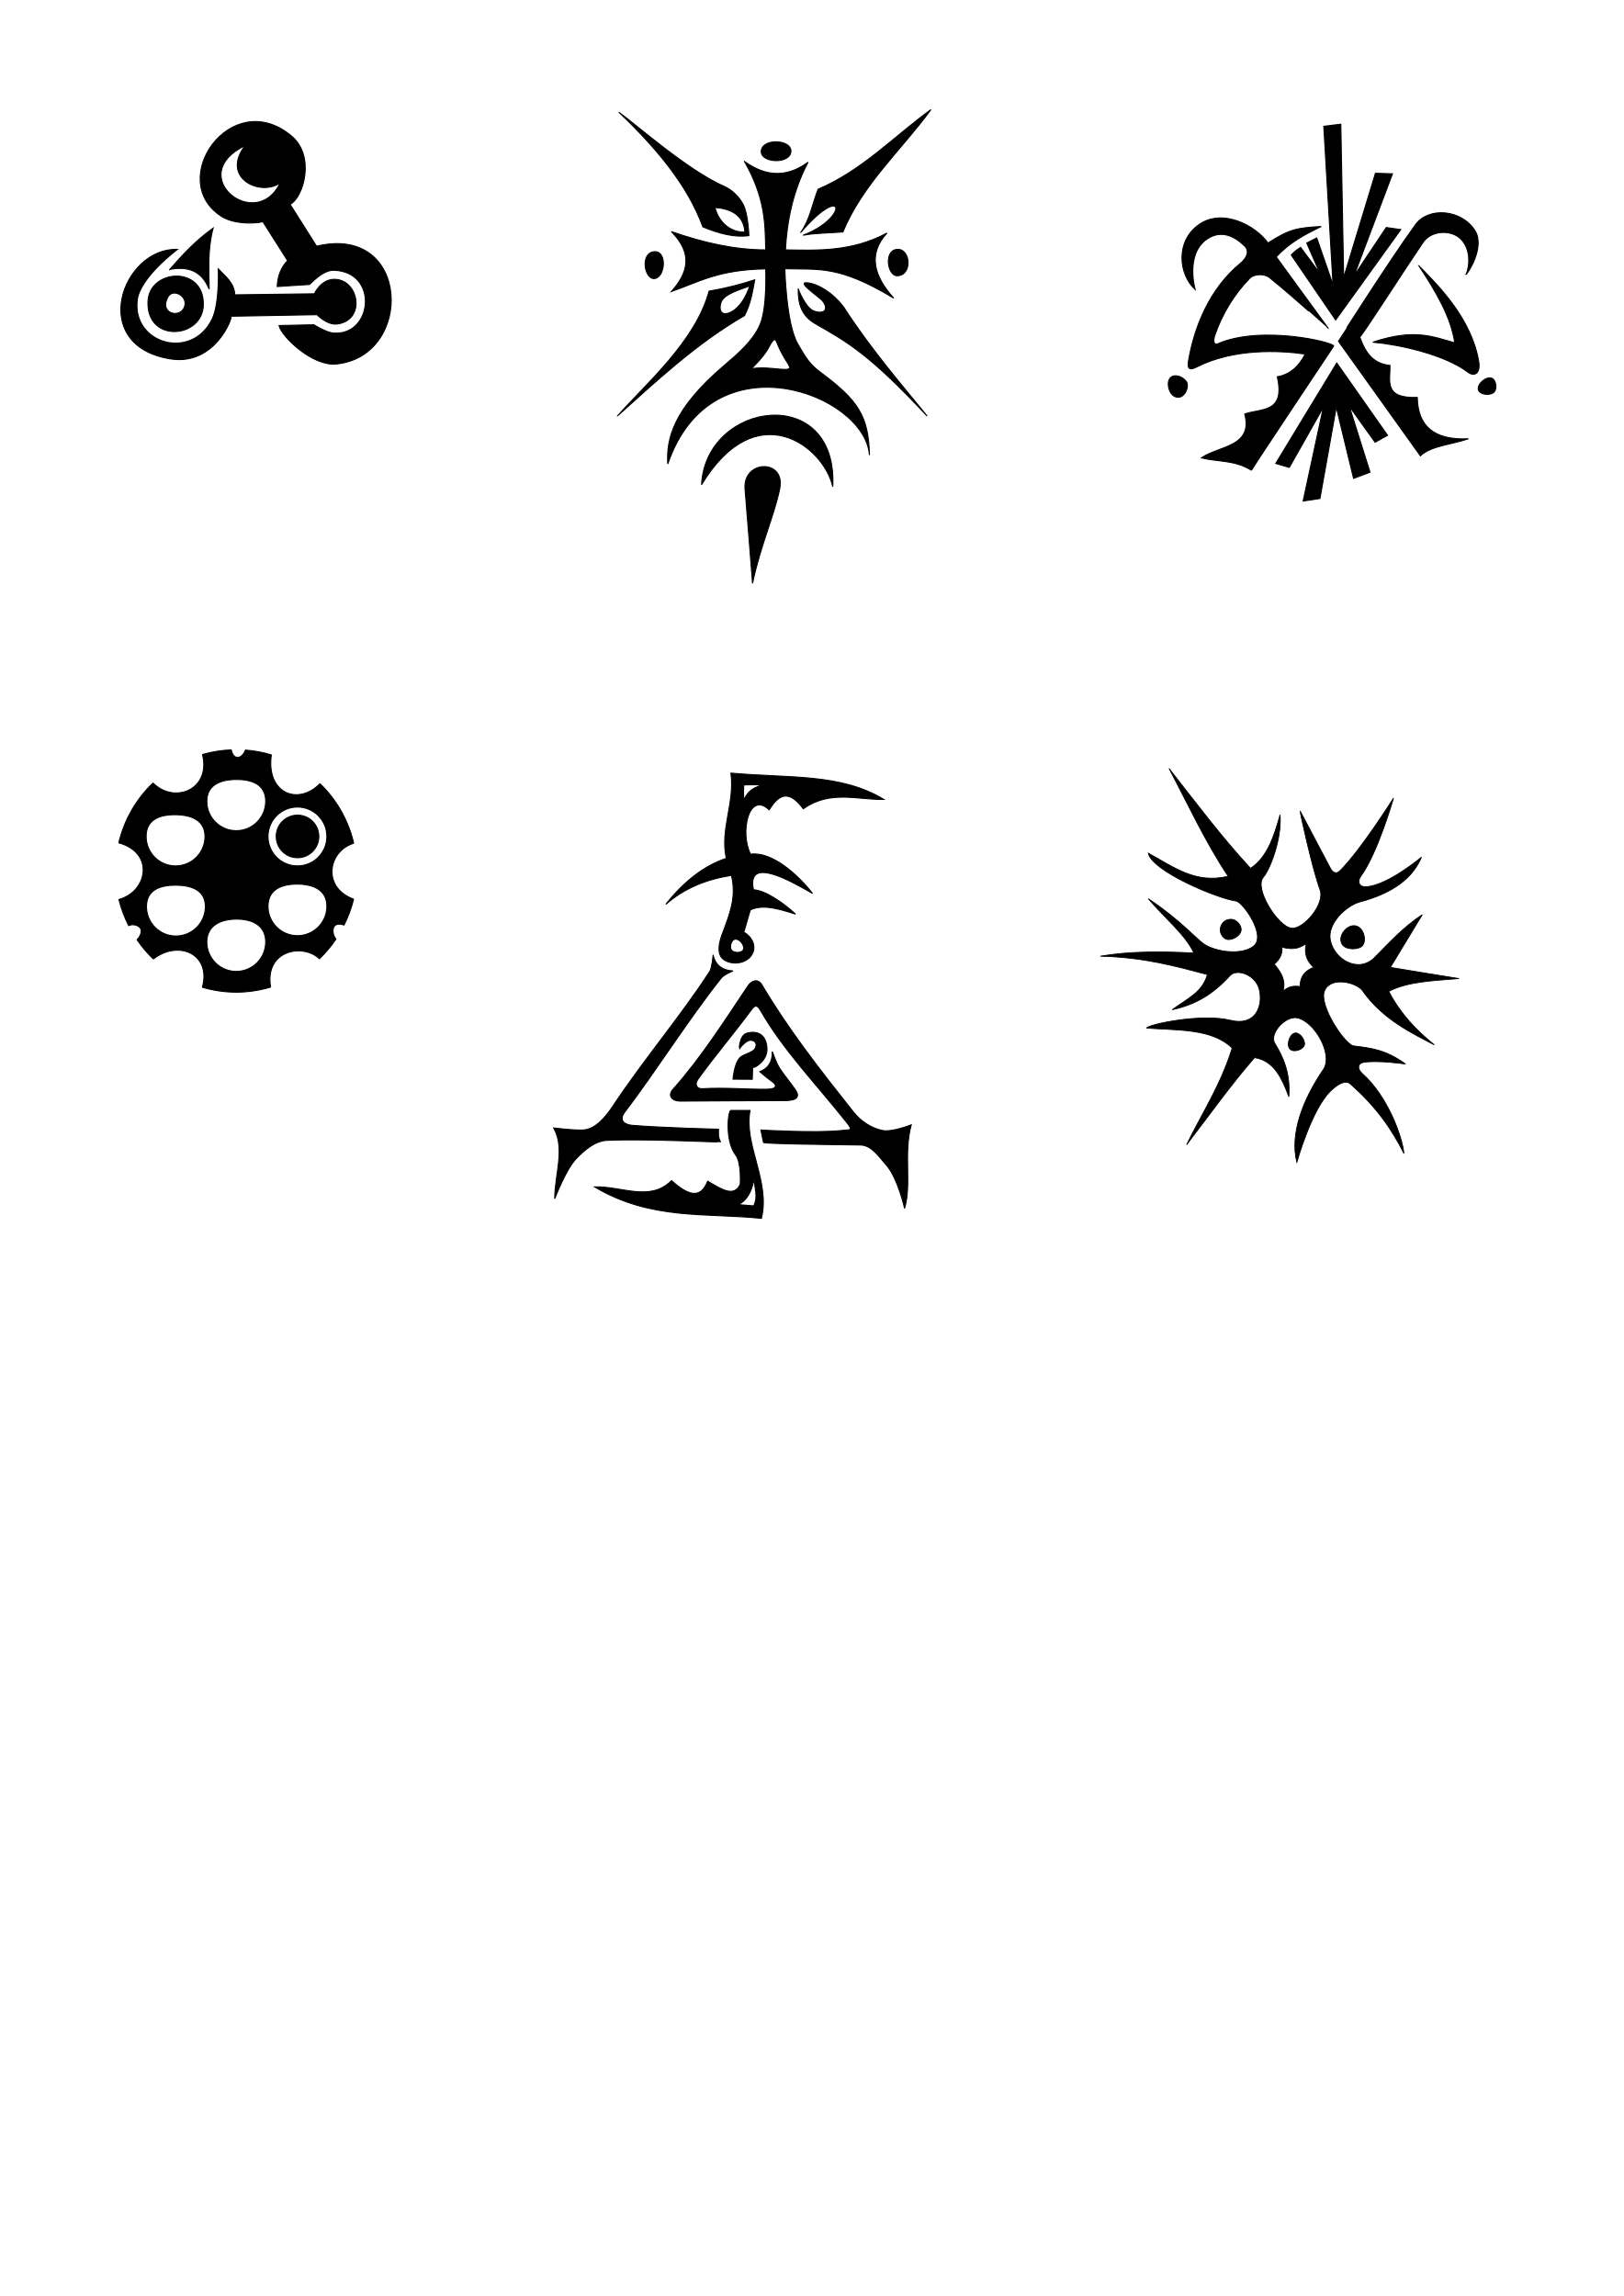
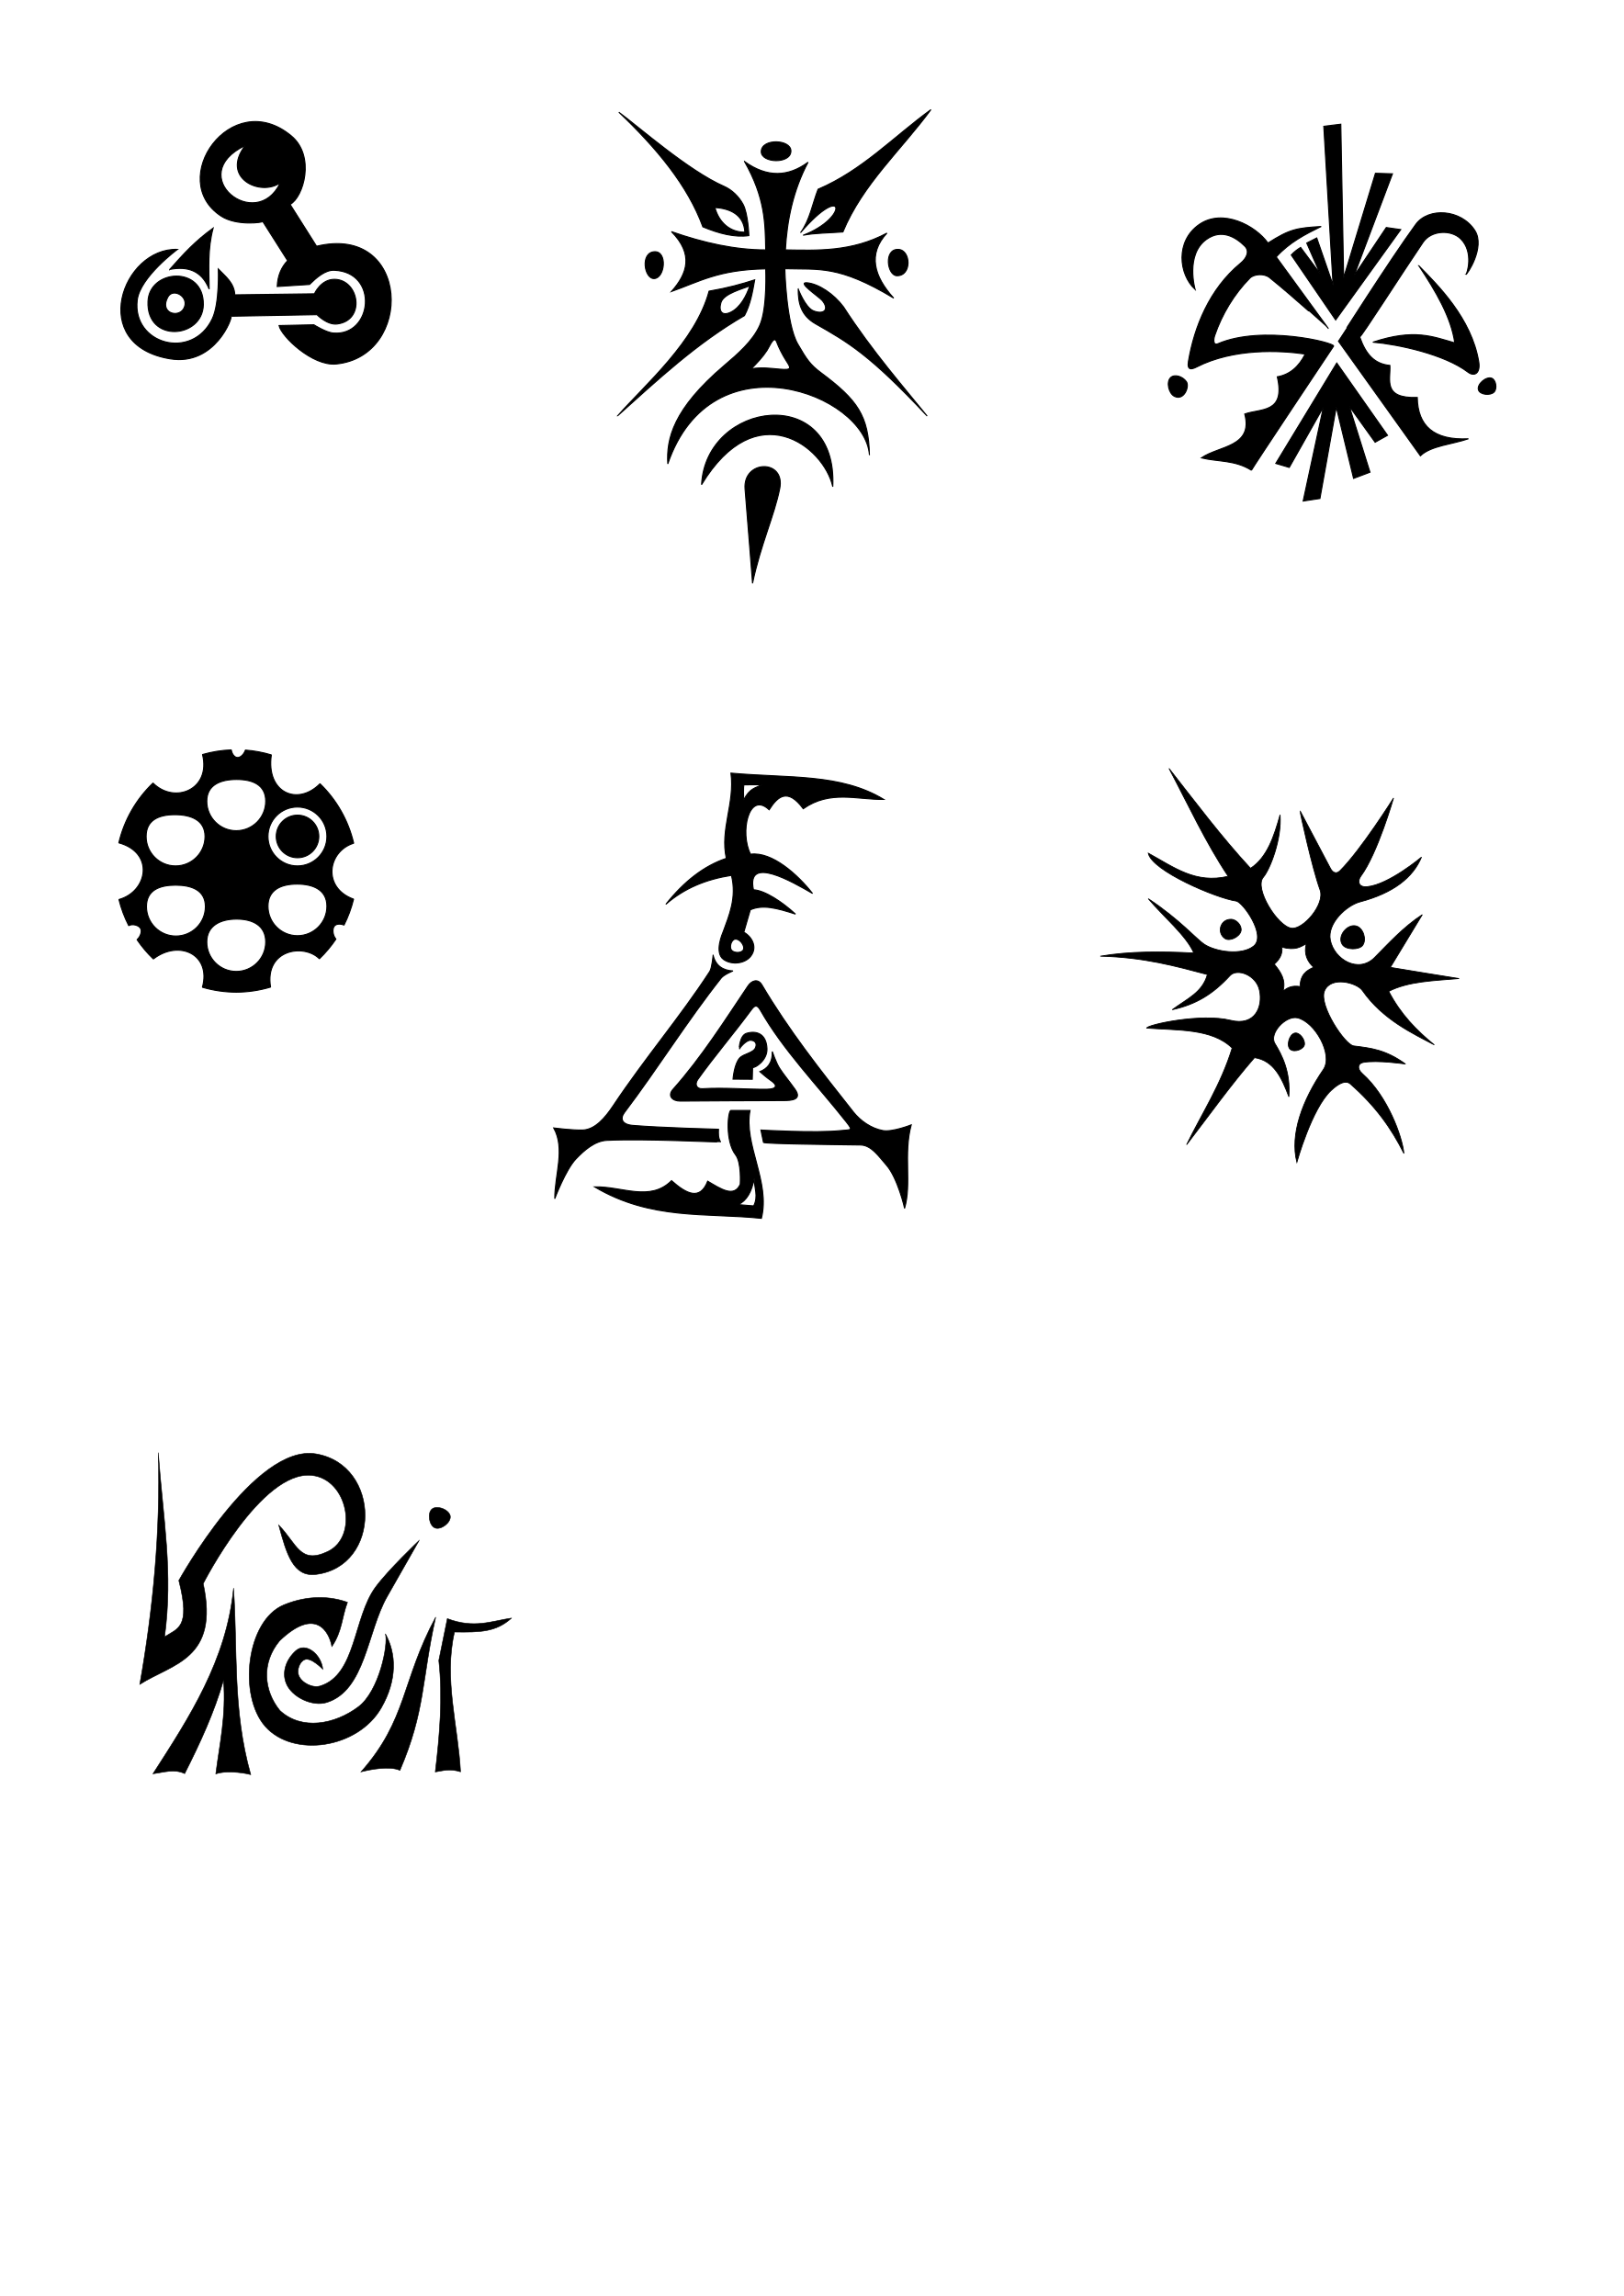
<svg xmlns="http://www.w3.org/2000/svg" width="420mm" height="594mm" viewBox="0 0 420 594" version="1.1" id="svg8">
  <defs id="defs2" />
  <g id="layer1" transform="translate(0,297)">
    <path id="path850" style="fill:#000000;fill-rule:evenodd;stroke:#000000;stroke-width:0.265px;stroke-linecap:butt;stroke-linejoin:miter;stroke-opacity:1" d="m 198.397,-206.33 c 0.762,-1.177 1.826,-4.055 2.524,-2.134 0.496,1.365 1.496,3.325 2.386,4.714 1.26,1.967 1.711,2.539 -1.585,2.252 -2.947,-0.257 -4.439,-0.512 -7.368,-0.114 1.38,-1.356 2.931,-2.999 4.043,-4.718 z m -4.448,-16.718 c -1.749,0.777 -6.76,1.96 -7.465,4.347 -0.661,2.238 0.305,3.559 2.551,2.457 2.435,-1.195 4.034,-4.169 4.914,-6.804 z m -34.16,33.593 c 10.345,-9.289 20.498,-18.793 32.789,-25.891 1.55,-2.92 2.076,-6.096 2.646,-9.26 -3.454,1.111 -6.884,2.077 -11.812,2.929 -3.5,13.032 -16.472,24.104 -23.624,32.222 z m 46.68,-32.789 c -0.013,3.539 0.622,6.821 4.514,9.038 8.307,4.731 13.954,7.901 28.843,23.846 -5.634,-6.97 -14.318,-16.885 -21.639,-28.254 -2.515,-3.362 -6.404,-5.959 -9.449,-6.237 -2.725,-0.225 3.053,3.573 3.969,4.63 1.881,2.312 0.395,3.686 -2.268,2.646 -2.149,-0.839 -3.969,-5.67 -3.969,-5.67 z m -13.796,-14.694 c -3.727,0.04 -6.666,-2.389 -7.749,-6.378 3.78,0.272 7.472,1.728 7.749,6.378 z m 1.039,0.898 c 0,0 -0.192,-5.708 -1.512,-8.126 -1.078,-1.976 -2.852,-3.729 -4.914,-4.63 -9.196,-4.019 -22.146,-15.46 -27.214,-19.182 9.753,9.282 17.835,18.97 21.734,29.671 4.187,1.739 8.221,2.788 11.906,2.268 z m 13.356,-0.756 c 2.418,-3.295 3.068,-7.475 4.536,-11.245 11.527,-4.922 19.568,-13.623 29.199,-20.6 -7.68,10.485 -17.639,19.261 -22.773,31.655 -3.456,0.268 -7.319,0.266 -10.3,0.85 11.917,-4.536 10.897,-14.137 -0.661,-0.661 z m -37.758,4.917 c 3.37,-0.15 2.719,6.774 -0.067,6.949 -2.612,0.164 -3.698,-6.782 0.067,-6.949 z m 27.596,-25.925 c -0.067,3.042 7.675,3.315 7.684,-0.134 0.008,-3.05 -7.608,-3.33 -7.684,0.134 z m 35.48,25.324 c -3.862,-0.181 -2.927,6.751 -0.401,6.815 3.937,0.1 3.667,-6.662 0.401,-6.815 z m -39.666,62.019 c -0.636,-7.593 10.516,-7.885 8.977,-0.142 -1.385,6.969 -4.944,14.504 -7.04,24.521 0,0 -1.26,-16.297 -1.937,-24.379 z m -11.249,-1.149 c 1.106,-21.68 35.273,-26.362 33.943,0.535 -2.315,-10.462 -19.736,-23.996 -33.943,-0.535 z m 11.107,-83.613 c 5.85,4.218 11.304,3.986 16.442,0.189 -3.878,7.346 -5.44,15.075 -5.859,22.679 8.133,0.126 17.102,0.568 26.269,-4.347 -5.028,5.443 -3.347,11.211 1.745,16.831 -14.279,-8.602 -19.323,-7.346 -28.159,-7.607 0,0 0.309,14.233 3.358,19.502 2.3,3.974 3.237,5.348 5.953,7.371 9.507,7.077 12.374,11.155 12.568,21.356 -1.027,-15.839 -40.788,-30.958 -52.161,2.268 -0.391,-6.464 1.355,-14.207 14.647,-25.513 3.41,-2.901 7.366,-6.295 9.166,-10.394 1.97,-4.486 1.512,-14.552 1.512,-14.552 -12.231,0.211 -17.189,3.332 -24.379,5.859 4.122,-4.65 5.795,-9.607 0,-15.497 8.383,2.921 16.509,4.731 24.379,4.725 -0.12,-6.911 -0.141,-13.489 -5.481,-22.868 z" />
    <path id="path823" style="fill:#000000;fill-rule:evenodd;stroke:#000000;stroke-width:0.265px;stroke-linecap:butt;stroke-linejoin:miter;stroke-opacity:1" d="m 43.902,-227.295 c 3.675,-4.149 6.557,-7.308 11.238,-10.704 -1.456,5.512 -1.088,10.294 -1.033,15.806 -1.993,-4.94 -5.7,-5.94 -10.205,-5.103 z m -0.461,7.119 c -2.294,4.12 2.636,5.535 4.063,3.024 1.672,-2.942 -2.668,-5.529 -4.063,-3.024 z m 19.977,-39.173 c -15.931,7.722 2.869,22.77 9.087,9.622 -5.072,3.675 -15.531,-1.202 -9.087,-9.622 z m -25.141,40.323 c 0.346,-8.389 14.5,-9.35 14.324,0.862 -0.152,8.785 -14.773,10.02 -14.324,-0.862 z m 22.469,-1.702 20.58,-0.267 c 0,0 1.67,-3.787 5.212,-3.742 6.381,0.081 8.118,10.641 0.668,11.559 -2.609,0.322 -5.212,-2.405 -5.212,-2.405 l -22.25,0.401 c 0.583,0.083 -4.055,12.92 -15.702,11.025 -21.491,-3.498 -12.418,-28.804 1.871,-28.331 0,0 -9.685,7.166 -10.407,13.11 -1.389,11.438 14.257,15.778 19.416,4.82 1.895,-4.024 1.548,-12.852 1.548,-12.852 1.842,1.93 4.105,3.558 4.276,6.682 z m 14.566,-41.16 c -15.535,-12.854 -32.507,11.517 -18.041,20.847 3.956,2.551 10.785,1.62 10.691,1.336 l 6.431,10.14 c -1.593,1.618 -2.592,3.92 -2.689,6.698 l 8.352,-0.535 c 1.821,-1.777 4.059,-3.763 6.387,-3.672 11.675,0.456 9.882,17.055 -0.173,16.233 -1.834,-0.095 -5.078,-2.138 -5.078,-2.138 l -9.02,0.2 c 0.592,2.801 8.634,10.548 14.767,9.956 20.206,-1.952 19.314,-36.349 -5.055,-30.478 l -6.838,-10.815 c 3.42,-1.811 6.648,-12.494 0.267,-17.773 z" />
    <path id="path992" style="opacity:1;vector-effect:none;fill:#000000;fill-opacity:1;fill-rule:evenodd;stroke:#000000;stroke-width:0.265;stroke-linecap:round;stroke-linejoin:bevel;stroke-miterlimit:4;stroke-dasharray:none;stroke-dashoffset:0;stroke-opacity:1" d="m 82.471,-80.605 c -2e-6,3.044 -2.468,5.512 -5.512,5.512 -3.044,0 -5.512,-2.468 -5.512,-5.512 -3e-6,-3.044 2.468,-5.512 5.512,-5.512 3.044,0 5.512,2.468 5.512,5.512 z M 59.807,-103 c -2.514,0.097 -5.006,0.499 -7.424,1.196 2.233,9.116 -7.246,12.912 -12.803,7.383 -4.38,4.19 -7.454,9.566 -8.85,15.477 9.287,2.55 7.487,12.566 0.034,14.656 0.581,2.349 1.431,4.623 2.533,6.776 0.901,-0.566 2.721,-0.132 3.12,0.825 0.34,0.816 -0.193,2.1 -0.973,2.79 1.231,1.809 2.647,3.484 4.225,4.997 6.598,-5.071 15.028,-1.25 12.685,7.316 2.841,0.839 5.786,1.268 8.747,1.276 3.011,-0.008 6.005,-0.452 8.889,-1.319 -1.606,-9.704 8.56,-11.36 12.631,-7.324 1.603,-1.542 3.038,-3.25 4.28,-5.097 -0.784,-0.858 -1.064,-2.638 -0.362,-3.417 0.505,-0.561 1.621,-0.561 2.446,-0.194 1.079,-2.14 1.91,-4.397 2.478,-6.726 -8.154,-2.946 -6.726,-12.362 0.03,-14.462 -1.373,-5.868 -4.399,-11.214 -8.719,-15.401 -5.804,5.856 -14.007,2.346 -12.581,-7.452 -2.187,-0.662 -4.44,-1.081 -6.717,-1.25 -0.344,1.039 -1.287,2.049 -2.174,1.912 -0.753,-0.116 -1.311,-1.016 -1.494,-1.96 z m 1.398,7.659 c 4.206,-1e-4 7.522,1.426 7.522,5.632 -1.31e-4,4.206 -3.41,7.616 -7.616,7.616 -4.206,-1.3e-4 -7.616,-3.41 -7.616,-7.616 -1.01e-4,-4.206 3.504,-5.632 7.711,-5.632 z m -15.977,9.113 c 4.206,-1e-4 7.805,1.425 7.805,5.632 9.5e-5,4.206 -3.41,7.617 -7.616,7.616 -4.206,-1.3e-4 -7.616,-3.41 -7.616,-7.616 1.26e-4,-4.206 3.221,-5.632 7.427,-5.632 z m 31.711,-1.984 c 4.206,1.3e-4 7.616,3.41 7.616,7.616 9.5e-5,4.206 -3.41,7.616 -7.616,7.616 -4.206,1e-4 -7.617,-3.41 -7.616,-7.616 1.26e-4,-4.206 3.41,-7.616 7.616,-7.616 z m -0.094,19.94 c 4.206,1.3e-4 7.71,1.52 7.711,5.726 9.5e-5,4.206 -3.41,7.616 -7.616,7.616 -4.206,10e-5 -7.617,-3.41 -7.616,-7.616 1.26e-4,-4.206 3.316,-5.726 7.522,-5.726 z m -31.434,0.277 c 4.206,-1e-4 7.711,1.331 7.711,5.538 1.01e-4,4.206 -3.41,7.617 -7.616,7.616 -4.206,-1.3e-4 -7.616,-3.41 -7.616,-7.616 -9.5e-5,-4.206 3.315,-5.537 7.522,-5.538 z m 15.794,8.779 c 4.206,-1e-4 7.522,1.709 7.522,5.916 -1.26e-4,4.206 -3.41,7.616 -7.616,7.616 -4.206,-1.3e-4 -7.616,-3.41 -7.616,-7.616 -9.5e-5,-4.206 3.504,-5.915 7.711,-5.916 z" />
    <path id="path840" style="fill:#000000;fill-rule:evenodd;stroke:#000000;stroke-width:0.265;stroke-linecap:butt;stroke-linejoin:miter;stroke-miterlimit:4;stroke-dasharray:none;stroke-opacity:1" d="m 194.948,14.976 c 1.294,-2.489 0.114,-4.758 0.142,-7.134 -0.623,3.513 -1.976,5.81 -4.11,6.804 z m -5.339,-32.789 4.985,0.032 0.083,-3.051 c 0.639,0.189 3.851,-1.841 3.72,-4.871 -0.172,-3.97 -2.847,-4.72 -5.292,-3.969 -1.798,0.552 -1.921,4.053 -1.89,4.063 -0.004,-0.026 1.663,-2.326 2.968,-2.263 0.986,0.047 1.695,0.638 1.28,1.823 -0.516,1.477 -3.06,1.611 -4.127,2.756 -1.433,1.539 -1.729,5.48 -1.729,5.48 z m -0.541,8.087 c -0.796,0.088 -1.555,7.924 1.203,11.493 1.572,2.034 1.203,7.617 1.203,7.617 -1.607,3.57 -5.089,1.143 -8.419,-0.802 -1.971,5.024 -5.397,3.373 -9.354,-0.134 -5.576,5.562 -12.791,1.411 -19.912,1.604 14.588,8.7 28.931,6.672 43.164,8.152 2.372,-9.455 -4.635,-19.116 -2.94,-27.93 z m 8.419,8.285 c 0.057,0.369 17.727,0.564 25.123,0.668 2.824,0.04 4.808,3.098 6.682,5.212 2.856,3.223 4.774,11.225 4.677,11.225 1.903,-6.373 -0.32,-14.071 1.737,-21.649 0,0 -4.893,1.925 -7.35,1.47 -2.953,-0.546 -5.752,-2.458 -7.617,-4.811 -8.62,-10.872 -16.879,-21.402 -23.653,-32.874 -1.031,-1.746 -2.68,-1.113 -3.608,0.267 -5.917,8.8 -12.02,18.486 -19.377,26.727 -1.516,1.698 -0.22,3.083 1.871,3.074 8.741,-0.041 17.749,-0.131 26.727,-0.134 2.106,-8e-4 4.874,-0.216 2.94,-2.94 -1.657,-2.334 -2.881,-3.716 -4.009,-5.479 -0.839,-1.31 -1.871,-4.276 -1.871,-4.276 0.069,3.083 -1.329,4.431 -3.207,5.212 0,0 1.802,1.609 2.806,2.272 1.81,1.196 1.696,2.236 -0.935,2.272 -5.279,0.072 -10.942,-0.484 -16.704,-0.134 -1.567,0.095 -2.088,-1.163 -1.203,-2.405 4.15,-5.827 9.493,-12.107 13.764,-17.907 0.883,-1.198 1.489,-1.61 2.405,0 5.839,10.261 14.757,19.453 22.183,28.865 1.899,2.406 1.314,1.99 -1.336,2.272 -6.528,0.695 -20.713,-0.134 -20.713,-0.134 z M 184.461,-49.887 c 0.661,2.79 2.591,3.935 5.142,4.079 0,0 -2.33,0.93 -3.074,1.871 -8.811,11.143 -16.39,23.379 -24.99,34.745 -1.207,1.595 -0.686,3.101 2.138,3.341 7.153,0.608 22.183,1.002 22.183,1.002 -0.043,1.091 -0.115,2.183 0.535,3.274 0.066,0.165 -19.109,-0.883 -29.4,-0.401 -3.113,0.146 -5.871,2.551 -8.018,4.811 -2.677,2.817 -5.479,10.29 -5.479,10.29 -0.041,-6.114 2.764,-12.884 -0.267,-18.308 0,0 4.984,0.622 7.484,0.535 3.209,-0.112 5.8,-3.155 7.884,-6.281 8.325,-12.488 17.322,-22.941 24.996,-34.75 0.567,-0.872 0.865,-4.208 0.865,-4.208 z m 5.676,-4.139 c 1.142,-0.197 2.635,1.693 2.138,2.74 -0.439,0.926 -2.465,0.892 -3.074,0.067 -0.585,-0.794 -0.036,-2.639 0.935,-2.806 z m 2.236,-36.004 c 0,0 -0.165,-3.874 0.118,-3.921 0.283,-0.047 4.583,0 4.583,0 -1.581,0.778 -3.18,0.835 -4.701,3.921 z m -5.31,34.066 c 1.52,-4.18 3.55,-8.783 2.138,-14.566 -6.587,1.036 -12.155,3.309 -16.972,7.484 4.715,-5.953 9.913,-9.973 15.635,-11.893 -1.634,-7.521 2.241,-14.283 1.203,-22.05 15.179,1.365 28.373,0.034 39.556,6.815 -6.949,0.101 -13.898,-2.491 -20.847,2.405 -4.011,-5.417 -6.554,-3.286 -8.82,0.267 -5.314,-4.976 -7.641,5.966 -4.811,11.493 5.562,-0.747 12.246,5.319 16.036,10.156 -5.192,-2.977 -17.19,-10.003 -15.283,-0.952 2.918,0.12 7.51,3.19 10.873,6.297 -4.922,-1.583 -8.481,-2.518 -11.688,-1.108 l -1.675,5.785 c 2.113,1.183 3.645,3.919 1.737,6.281 -1.488,1.842 -4.81,2.286 -6.949,0.802 -2.58,-1.791 -0.233,-6.942 -0.134,-7.216 z" />
    <path id="path864" style="fill:#000000;fill-rule:evenodd;stroke:#000000;stroke-width:0.265px;stroke-linecap:butt;stroke-linejoin:miter;stroke-opacity:1" d="m 302.807,-199.32 c -1.199,1.141 -0.493,4.135 0.992,4.866 2.491,1.226 3.969,-2.586 3.071,-3.827 -0.992,-1.371 -3.051,-2.003 -4.063,-1.039 z m 83.013,0.153 c -1.435,-0.493 -3.841,1.572 -3.402,3.024 0.396,1.309 3.118,1.555 4.063,0.567 0.842,-0.879 0.49,-3.195 -0.661,-3.591 z m -55.823,22.066 15.78,-25.986 13.135,18.71 -3.213,1.795 -6.672,-9.303 5.349,17.052 -4.252,1.606 -4.469,-18.453 -4.225,23.65 -4.347,0.661 5.234,-24.296 -8.824,15.602 z m 15.495,-37.12 16.838,-23.386 -3.742,-0.535 -8.352,12.495 9.956,-26.393 -4.41,-0.134 -8.219,26.994 -0.735,-39.69 -4.41,0.535 2.405,41.093 -4.221,-12.203 c -0.625,0.32 -1.466,0.748 -2.594,1.32 l 3.474,7.943 -5.055,-6.809 c -0.808,0.493 -1.617,1.088 -2.425,1.957 z m -21.782,38.888 c 0.267,-0.668 21.26,-32.12 21.26,-32.12 0.439,-0.877 -18.482,-5.561 -29.946,-0.62 -1.239,0.534 -1.157,-1.098 -0.802,-2.138 1.873,-5.488 5.02,-10.701 9.087,-14.833 1.012,-1.028 3.642,-1.289 5.078,-0.134 6.537,5.259 15.271,13.278 15.268,13.23 l -13.531,-18.575 c 3.392,-3.757 7.494,-5.855 11.626,-7.884 -6.355,0.379 -8.129,0.685 -13.764,4.276 -3.264,-4.569 -11.729,-8.99 -17.773,-4.811 -6.234,4.31 -5.334,12.914 -1.069,16.838 0,0 -2.596,-9.03 2.94,-12.963 3.884,-2.758 7.514,-0.621 9.889,1.737 1.364,1.355 0.436,3.175 -1.069,4.41 -8.103,6.651 -12.016,16.597 -13.497,25.391 -0.407,2.417 0.798,2.153 2.138,1.47 9.554,-4.872 21.491,-4.298 28.063,-3.341 -1.661,3.324 -4.043,5.328 -7.216,5.88 2.176,9.482 -4.24,8.143 -8.419,9.622 2.243,8.574 -6.694,8.204 -11.225,11.359 4.321,1.057 8.642,0.496 12.963,3.207 z m 43.298,-52.919 c 4.813,4.925 13.634,13.543 15.502,24.856 0.486,2.945 -1.113,3.959 -2.806,2.673 -6.079,-4.616 -18.018,-7.187 -24.589,-7.751 10.724,-3.597 15.615,-1.392 21.178,0.173 -0.916,-6.605 -4.927,-13.374 -9.284,-19.951 z m -20.845,19.455 c 0.042,0.042 13.156,-20.699 20.043,-30.146 3.281,-4.5 11.75,-3.961 15.296,1.571 2.78,4.337 -2.104,11.601 -2.334,11.391 0.275,0 2.151,-5.777 -1.336,-9.221 -2.473,-2.443 -7.598,-2.241 -9.726,0.89 -5.478,8.059 -16.068,24.658 -16.379,24.485 1.553,4.438 3.725,6.959 7.797,7.366 0.218,3.746 -1.946,8.587 7.083,8.285 0.115,7.368 4.296,11.134 13.23,10.691 -4.157,1.458 -9.673,1.783 -12.428,4.41 z" />
    <flowRoot xml:space="preserve" id="flowRoot829" style="font-style:normal;font-weight:normal;font-size:40px;line-height:26.667px;font-family:sans-serif;text-align:center;letter-spacing:0px;word-spacing:0px;text-anchor:middle;fill:#000000;fill-opacity:1;stroke:none" transform="matrix(0.2645833,0,0,0.2645833,-26.72695,-294.8618)">
      <flowRegion id="flowRegion831" style="line-height:26.667px;text-align:center;text-anchor:middle">
        <rect id="rect833" width="494.975" height="199" x="112.127" y="409.592" style="line-height:26.667px;text-align:center;text-anchor:middle" />
      </flowRegion>
      <flowPara id="flowPara835" style="font-size:26.667px;line-height:26.667px;text-align:center;text-anchor:middle">Красный Картель. </flowPara>
      <flowPara id="flowPara837" style="font-size:26.667px;line-height:26.667px;text-align:center;text-anchor:middle">Три союзных планеты - Нимб с луной, Океан, Чёрная Скала с вулканом</flowPara>
    </flowRoot>
    <flowRoot xml:space="preserve" id="flowRoot829-3" style="font-style:normal;font-weight:normal;font-size:40px;line-height:26.667px;font-family:sans-serif;text-align:center;letter-spacing:0px;word-spacing:0px;text-anchor:middle;fill:#000000;fill-opacity:1;stroke:none" transform="matrix(0.2645833,0,0,0.2645833,-32.28475,-137.7384)">
      <flowRegion id="flowRegion831-6" style="line-height:26.667px;text-align:center;text-anchor:middle">
        <rect id="rect833-7" width="494.975" height="199" x="112.127" y="409.592" style="line-height:26.667px;text-align:center;text-anchor:middle" />
      </flowRegion>
      <flowPara id="flowPara835-5" style="font-size:26.667px;line-height:26.667px;text-align:center;text-anchor:middle">Союз Воронёной Стали. </flowPara>
      <flowPara id="flowPara837-3" style="font-size:26.667px;line-height:26.667px;text-align:center;text-anchor:middle">Барабан револьвера </flowPara>
      <flowPara style="font-size:26.667px;line-height:26.667px;text-align:center;text-anchor:middle" id="flowPara866">с одной пулей. </flowPara>
      <flowPara style="font-size:26.667px;line-height:26.667px;text-align:center;text-anchor:middle" id="flowPara843">"Решаем проблему одним патроном".</flowPara>
+     </flowRoot>
+     <flowRoot xml:space="preserve" id="flowRoot829-3-3" style="font-style:normal;font-weight:normal;font-size:40px;line-height:26.667px;font-family:sans-serif;text-align:center;letter-spacing:0px;word-spacing:0px;text-anchor:middle;fill:#000000;fill-opacity:1;stroke:none" transform="matrix(0.2645833,0,0,0.2645833,-20.1364,63.34773)">
+       <flowRegion id="flowRegion831-6-6" style="line-height:26.667px;text-align:center;text-anchor:middle">
+         <rect id="rect833-7-7" width="494.975" height="199" x="112.127" y="409.592" style="line-height:26.667px;text-align:center;text-anchor:middle" />
+       </flowRegion>
+       <flowPara id="flowPara835-5-5" style="font-size:26.667px;line-height:26.667px;text-align:center;text-anchor:middle">Клан Оньё с Тысячи Башен. </flowPara>
+       <flowPara style="font-size:26.667px;line-height:26.667px;text-align:center;text-anchor:middle" id="flowPara866-5">Беременная коза. </flowPara>
+       <flowPara style="font-size:26.667px;line-height:26.667px;text-align:center;text-anchor:middle" id="flowPara843-6">"Будь осторожен".</flowPara>
    </flowRoot>
    <flowRoot xml:space="preserve" id="flowRoot829-5" style="font-style:normal;font-weight:normal;font-size:40px;line-height:26.667px;font-family:sans-serif;text-align:center;letter-spacing:0px;word-spacing:0px;text-anchor:middle;fill:#000000;fill-opacity:1;stroke:none" transform="matrix(0.2645833,0,0,0.2645833,103.9897,-242.265)">
      <flowRegion id="flowRegion831-62" style="line-height:26.667px;text-align:center;text-anchor:middle">
        <rect id="rect833-9" width="494.975" height="199" x="112.127" y="409.592" style="line-height:26.667px;text-align:center;text-anchor:middle" />
      </flowRegion>
      <flowPara id="flowPara835-1" style="font-size:26.667px;line-height:26.667px;text-align:center;text-anchor:middle">Орден Преисподней. </flowPara>
      <flowPara id="flowPara837-2" style="font-size:26.667px;line-height:26.667px;text-align:center;text-anchor:middle">Вулкан и бабочка</flowPara>
    </flowRoot>
    <flowRoot xml:space="preserve" id="flowRoot829-7" style="font-style:normal;font-weight:normal;font-size:40px;line-height:26.667px;font-family:sans-serif;text-align:center;letter-spacing:0px;word-spacing:0px;text-anchor:middle;fill:#000000;fill-opacity:1;stroke:none" transform="matrix(0.2645833,0,0,0.2645833,246.8647,-264.9436)">
      <flowRegion id="flowRegion831-0" style="line-height:26.667px;text-align:center;text-anchor:middle">
        <rect id="rect833-93" width="494.975" height="199" x="112.127" y="409.592" style="line-height:26.667px;text-align:center;text-anchor:middle" />
      </flowRegion>
      <flowPara id="flowPara837-0" style="font-size:26.667px;line-height:26.667px;text-align:center;text-anchor:middle">Орден Тысячи Башен.</flowPara>
      <flowPara style="font-size:26.667px;line-height:26.667px;text-align:center;text-anchor:middle" id="flowPara898">Хук, глайдер и две друзы, образующие числа 5 и 4 - девять кланов, образовавших фракцию</flowPara>
    </flowRoot>
    <flowRoot xml:space="preserve" id="flowRoot829-6" style="font-style:normal;font-weight:normal;font-size:40px;line-height:26.667px;font-family:sans-serif;text-align:center;letter-spacing:0px;word-spacing:0px;text-anchor:middle;fill:#000000;fill-opacity:1;stroke:none" transform="matrix(0.2645833,0,0,0.2645833,93.02835,-78.97929)">
      <flowRegion id="flowRegion831-2" style="line-height:26.667px;text-align:center;text-anchor:middle">
        <rect id="rect833-6" width="494.975" height="199" x="112.127" y="409.592" style="line-height:26.667px;text-align:center;text-anchor:middle" />
      </flowRegion>
      <flowPara id="flowPara837-7" style="font-size:26.667px;line-height:26.667px;text-align:center;text-anchor:middle">Клан Дорге.</flowPara>
      <flowPara style="font-size:26.667px;line-height:26.667px;text-align:center;text-anchor:middle" id="flowPara916">Хук и глайдер, складывающиеся в стилизованную монограмму ЖД</flowPara>
    </flowRoot>
    <path id="path865" style="fill:#000000;fill-rule:evenodd;stroke:#000000;stroke-width:0.205px;stroke-linecap:butt;stroke-linejoin:miter;stroke-opacity:1" d="m 334.885,-29.724 c -1.418,0.346 -2.253,3.349 -1.096,4.238 1.132,0.869 3.573,-0.122 3.654,-1.388 0.082,-1.274 -1.317,-3.152 -2.558,-2.85 z m 16.003,-27.695 c -2.321,-0.741 -5.15,2.628 -3.654,4.823 0.975,1.431 4.38,1.365 5.249,0.171 1.095,-1.505 0.178,-4.428 -1.595,-4.994 z m -32.466,-1.757 c -2.776,-0.027 -3.777,3.459 -1.586,4.973 1.255,0.867 3.796,-0.419 4.165,-1.9 0.349,-1.399 -1.137,-3.058 -2.579,-3.073 z m 13.174,7.238 c 0.207,1.786 -0.625,3.182 -1.973,4.384 1.692,2.026 3.073,4.147 2.265,6.942 1.048,-0.803 2.187,-1.515 4.384,-1.169 0.083,-3.104 1.695,-4.17 3.507,-4.969 -1.699,-1.578 -2.535,-3.515 -1.9,-6.065 -1.503,0.777 -2.721,1.786 -6.284,0.877 z M 302.388,-98.196 c 6.869,8.77 13.562,17.716 21.081,25.835 4.286,-2.792 6.069,-8.213 7.647,-13.848 0.501,6.203 -2.584,14.13 -4.34,16.173 -2.418,2.813 3.652,12.628 7.264,13.166 3.002,0.447 8.775,-6.181 7.411,-9.911 -2.041,-5.582 -5.281,-20.42 -5.167,-20.461 0,0 5.243,9.917 7.854,14.881 0.518,0.984 1.423,1.674 2.48,0.62 5.513,-5.497 13.848,-18.808 13.848,-18.808 0,0 -4.115,14.376 -8.474,20.255 -0.817,1.101 -0.778,2.914 1.653,2.687 5.576,-0.521 14.054,-7.647 14.054,-7.647 -2.203,5.311 -7.286,9.304 -15.898,11.584 -3.496,0.926 -8.533,5.556 -7.686,9.872 0.983,5.013 7.279,8.746 11.478,4.485 3.384,-3.434 7.504,-7.95 12.313,-11.06 l -8.267,13.641 c 7.415,1.235 12.41,2.031 17.775,2.894 -6.399,0.574 -13.086,0.694 -18.188,3.307 3.03,5.849 7.2,10.13 11.781,13.848 -5.454,-2.882 -13.34,-6.499 -18.601,-14.054 -1.398,-2.007 -8.154,-3.849 -9.799,0.092 -1.539,3.687 5.285,13.944 7.555,14.232 4.359,0.553 8.213,0.915 13.405,4.691 0,0 -7.362,-1.084 -10.954,-0.413 -1.265,0.236 -1.744,1.524 -0.207,2.894 6.553,5.835 10.351,16.346 10.747,20.668 -3.296,-6.593 -7.366,-12.264 -13.848,-17.981 -1.176,-1.037 -2.889,-0.265 -4.96,1.653 -5.041,4.67 -8.887,18.601 -8.887,18.601 -1.845,-7.228 1.427,-16.088 6.843,-23.996 2.613,-3.815 -2.178,-12.335 -6.687,-13.363 -2.983,-0.68 -7.423,4.002 -5.833,6.616 1.806,2.968 4.089,7.285 3.61,13.795 -1.813,-4.796 -3.823,-9.348 -8.887,-10.127 -6.009,6.898 -11.734,14.929 -17.568,22.528 4.014,-8.22 8.805,-15.404 11.781,-25.008 -5.211,-5.118 -14.168,-4.547 -22.115,-5.167 0.125,-0.874 14.064,-3.914 21.71,-2.019 6.385,1.583 8.389,-3.559 7.468,-7.784 -0.866,-3.969 -5.804,-5.744 -7.624,-3.763 -4.39,4.778 -8.756,7.461 -14.939,8.812 4.008,-2.947 7.796,-4.487 9.094,-9.094 -8.265,-2.189 -16.401,-4.458 -27.695,-4.754 7.603,-1.305 15.805,-1.263 24.182,-0.827 -1.933,-4.492 -7.838,-9.368 -11.781,-14.054 8.076,5.332 12.478,10.461 14.468,11.781 3.022,2.004 9.79,2.952 12.814,0.465 3.34,-2.747 -2.859,-11.386 -4.547,-11.626 -5.13,-0.73 -21.855,-7.834 -22.735,-12.401 6.819,3.738 12.182,7.952 20.668,5.994 -5.845,-8.767 -10.323,-18.511 -15.294,-27.902 z" />
    <flowRoot xml:space="preserve" id="flowRoot829-6-3" style="font-style:normal;font-weight:normal;font-size:40px;line-height:26.667px;font-family:sans-serif;text-align:center;letter-spacing:0px;word-spacing:0px;text-anchor:middle;fill:#000000;fill-opacity:1;stroke:none" transform="matrix(0.2645833,0,0,0.2645833,240.9979,-86.60938)">
      <flowRegion id="flowRegion831-2-6" style="line-height:26.667px;text-align:center;text-anchor:middle">
        <rect id="rect833-6-7" width="494.975" height="199" x="112.127" y="409.592" style="line-height:26.667px;text-align:center;text-anchor:middle" />
      </flowRegion>
      <flowPara style="font-size:26.667px;line-height:26.667px;text-align:center;text-anchor:middle" id="flowPara916-3">Клан Мороза.</flowPara>
      <flowPara style="font-size:26.667px;line-height:26.667px;text-align:center;text-anchor:middle" id="flowPara897">Снежинка</flowPara>
    </flowRoot>
+     <path id="path1000" style="fill:#000000;stroke:#000000;stroke-width:0.14px;stroke-linecap:butt;stroke-linejoin:miter;stroke-opacity:1" d="m 40.943,78.906 c 0.573,20.41 -1.342,40.296 -4.783,59.863 8.413,-5.371 20.64,-6.445 16.405,-26.071 0,0 14.957,-29.404 28.106,-27.998 9.321,0.996 12.164,15.868 4.089,19.701 -7.192,3.415 -7.937,-2.025 -12.664,-6.856 2.024,7.524 3.75,13.485 9.6,12.78 16.977,-2.046 16.964,-28.333 0.028,-31.193 -15.868,-2.68 -35.467,32.754 -35.467,32.754 3.197,12.465 -0.477,12.364 -3.687,14.609 2.255,-16.689 -0.366,-30.488 -1.626,-47.588 z m 72.081,14.09 c -0.484,0.006 -0.928,0.125 -1.258,0.388 -1.293,1.032 -0.787,4.291 0.749,4.907 1.546,0.619 4.189,-1.402 3.956,-3.051 -0.177,-1.252 -1.994,-2.261 -3.447,-2.244 z m -4.615,8.552 c 0,0 -8.057,7.649 -11.313,12.112 -5.742,7.869 -4.951,22.612 -14.25,25.514 -1.983,0.619 -4.848,-0.808 -5.594,-2.747 -0.527,-1.368 0.249,-3.587 1.628,-4.086 1.648,-0.596 4.619,2.507 4.619,2.507 -0.443,-4.003 -4.458,-7.045 -6.968,-4.799 -2.406,2.152 -3.693,5.385 -2.525,8.394 1.404,3.619 6.812,6.166 10.516,5.004 10.031,-3.148 10.427,-18.26 15.632,-27.395 2.754,-4.833 8.255,-14.505 8.255,-14.505 z m 4.29,19.821 c -8.893,16.553 -7.333,26.494 -19.315,40.031 2.582,-0.651 7.422,-1.569 10.067,-0.388 6.615,-15.449 5.557,-23.092 9.248,-39.644 z m -52.289,-7.445 c -1.832,18.649 -11.396,33.287 -20.848,47.983 2.759,-0.369 5.558,-1.347 8.211,-0.052 4.041,-7.996 7.683,-15.907 10.044,-24.172 0.713,9.256 -1.064,16.752 -1.997,24.233 2.209,-0.793 6.462,-0.485 9.033,0.2 -4.78,-16.983 -3.333,-32.608 -4.442,-48.193 z m 22.169,2.372 c -2.93,0.015 -6.012,0.607 -9.107,1.88 -9.816,4.036 -11.891,23.506 -4.87,31.464 7.221,8.185 23.979,5.746 30.025,-4.795 4.136,-7.211 3.927,-14.015 1.056,-19.172 0.823,2.782 -1.618,14.831 -6.965,18.872 -6.106,4.614 -14.732,6.196 -20.327,0.973 -4.138,-5.104 -4.86,-12.253 -0.058,-18.029 9.353,-8.938 12.827,-2.271 13.512,1.487 2.698,-3.935 2.6,-7.672 4.037,-11.445 -2.253,-0.814 -4.72,-1.25 -7.305,-1.236 z m 49.734,5.32 c -5.159,0.76 -9.658,2.777 -16.602,0.14 l -2.202,10.825 c 1.066,9.684 0.206,19.365 -0.915,28.842 1.973,-0.306 3.725,-0.928 6.532,-0.04 -0.604,-11.756 -4.388,-24.146 -1.557,-36.164 6.641,0.093 10.756,0.028 14.744,-3.602 z" />
  </g>
</svg>
